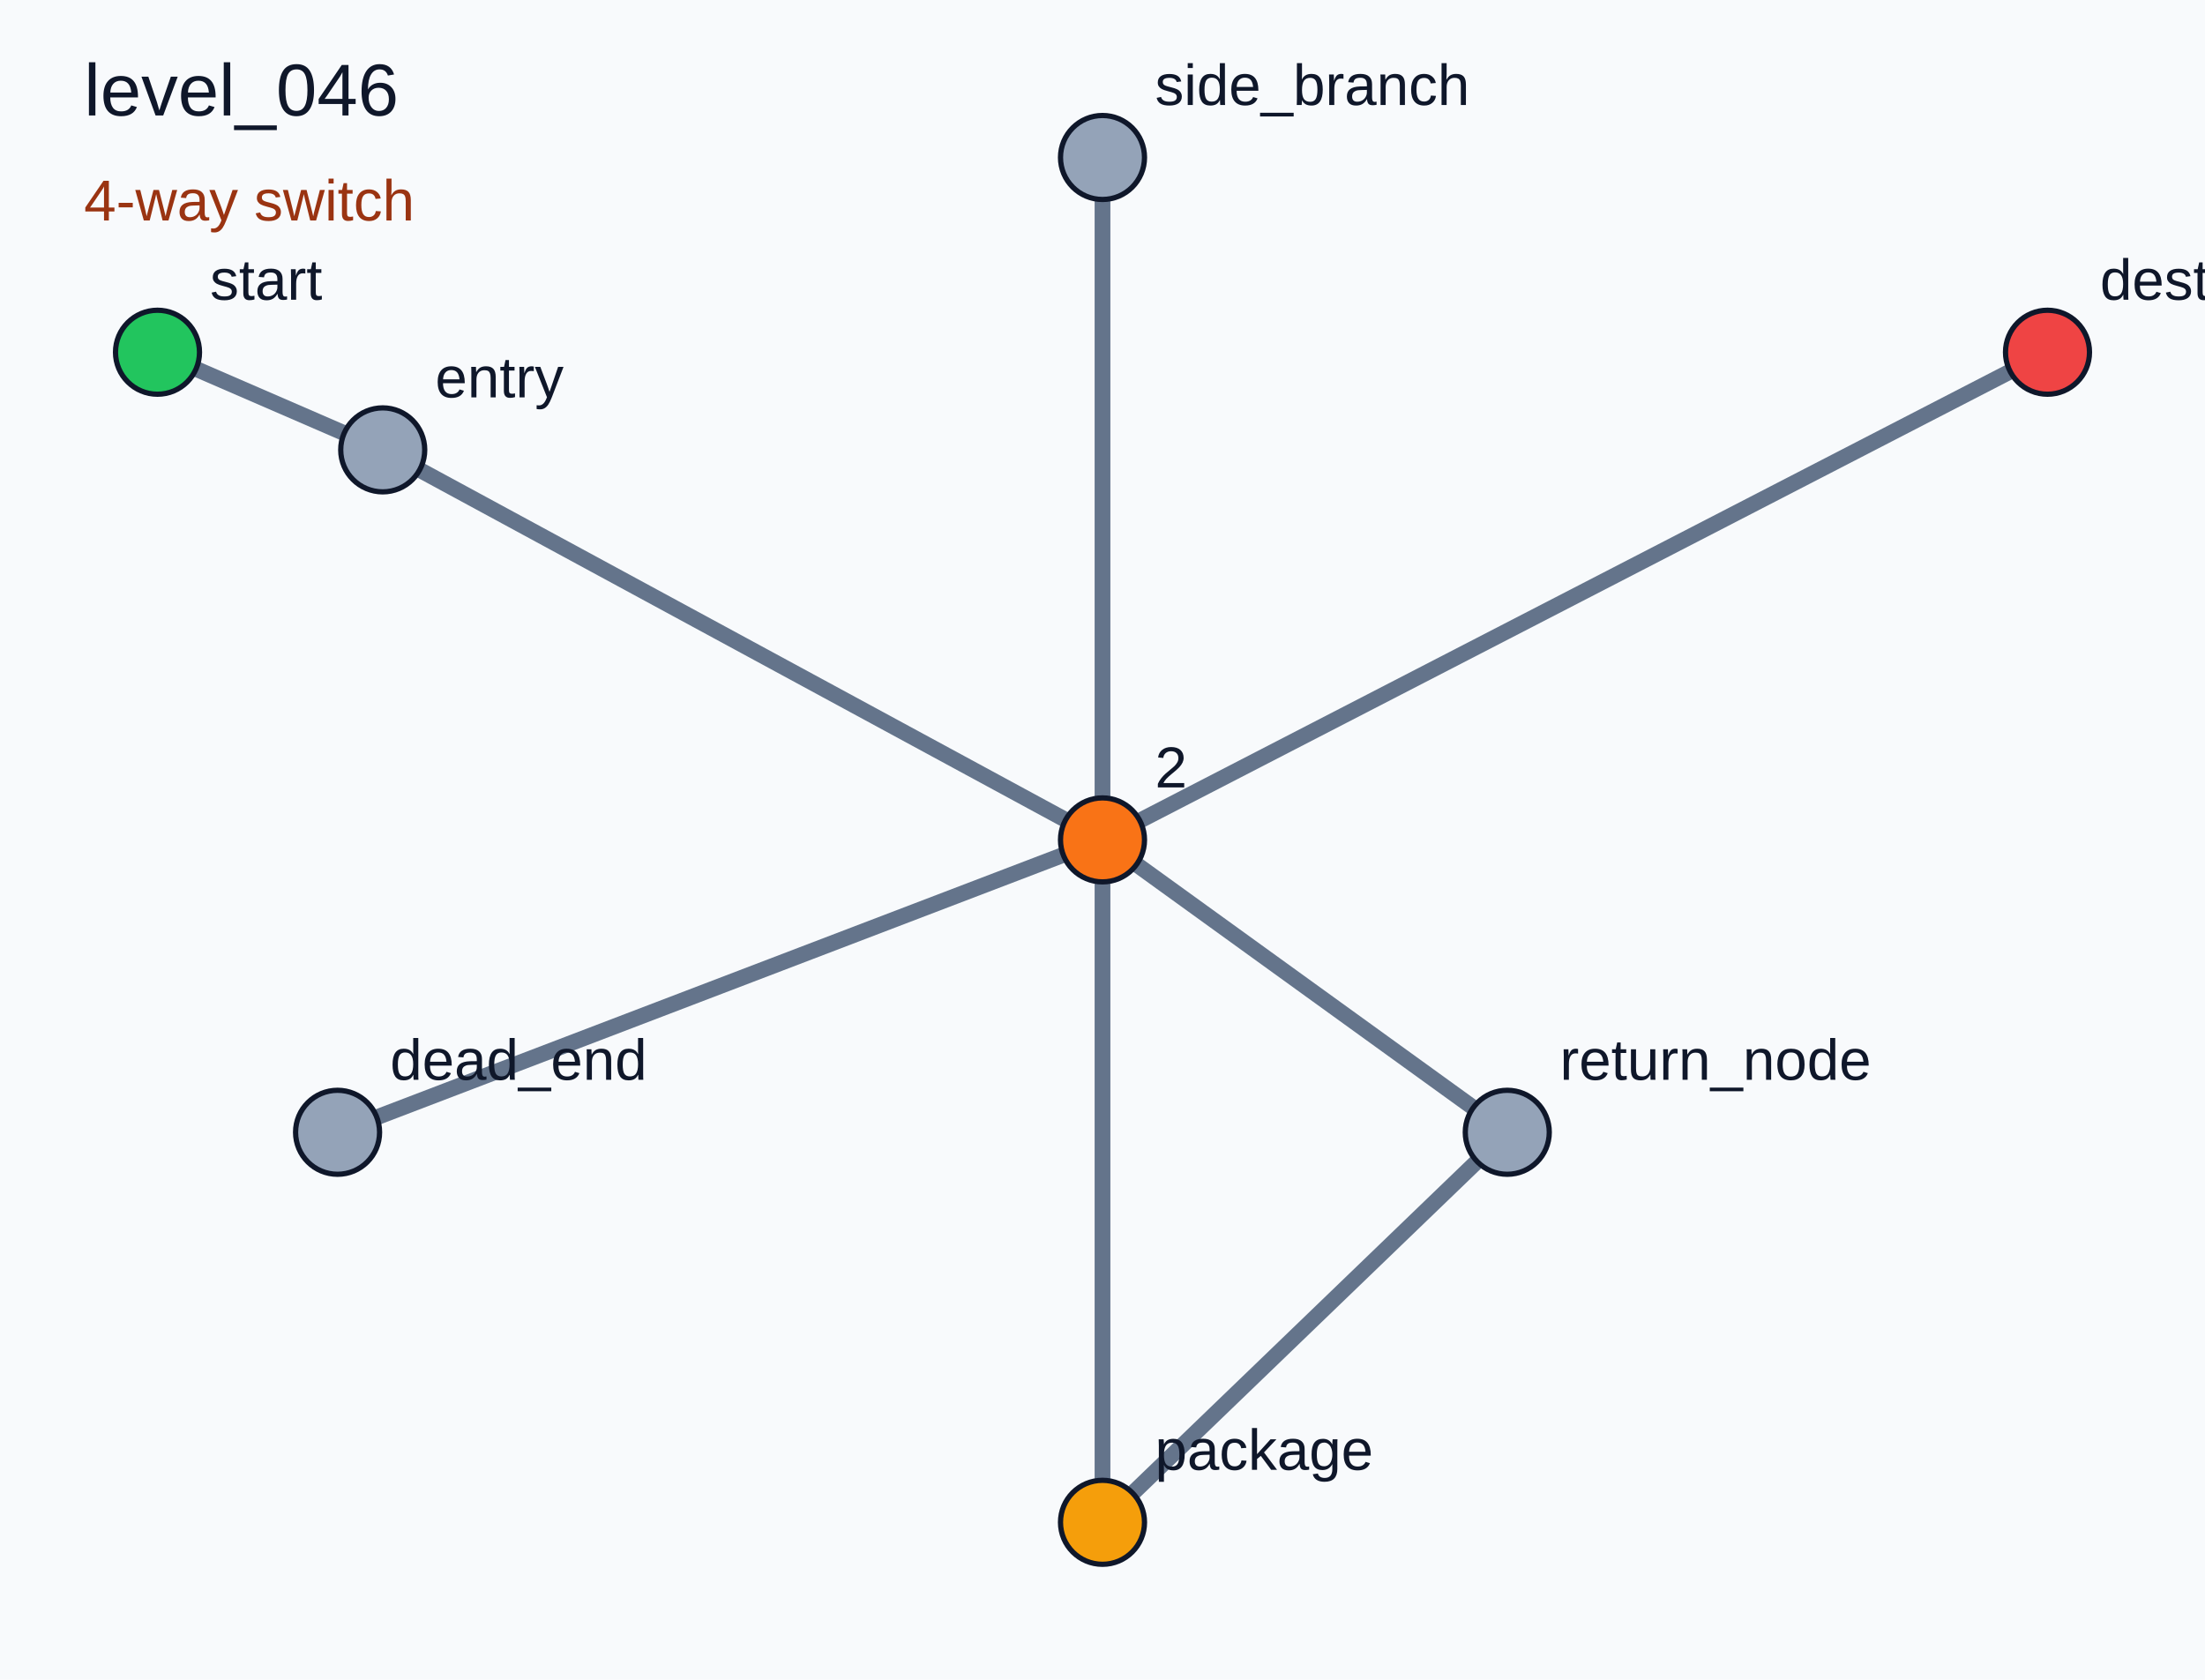
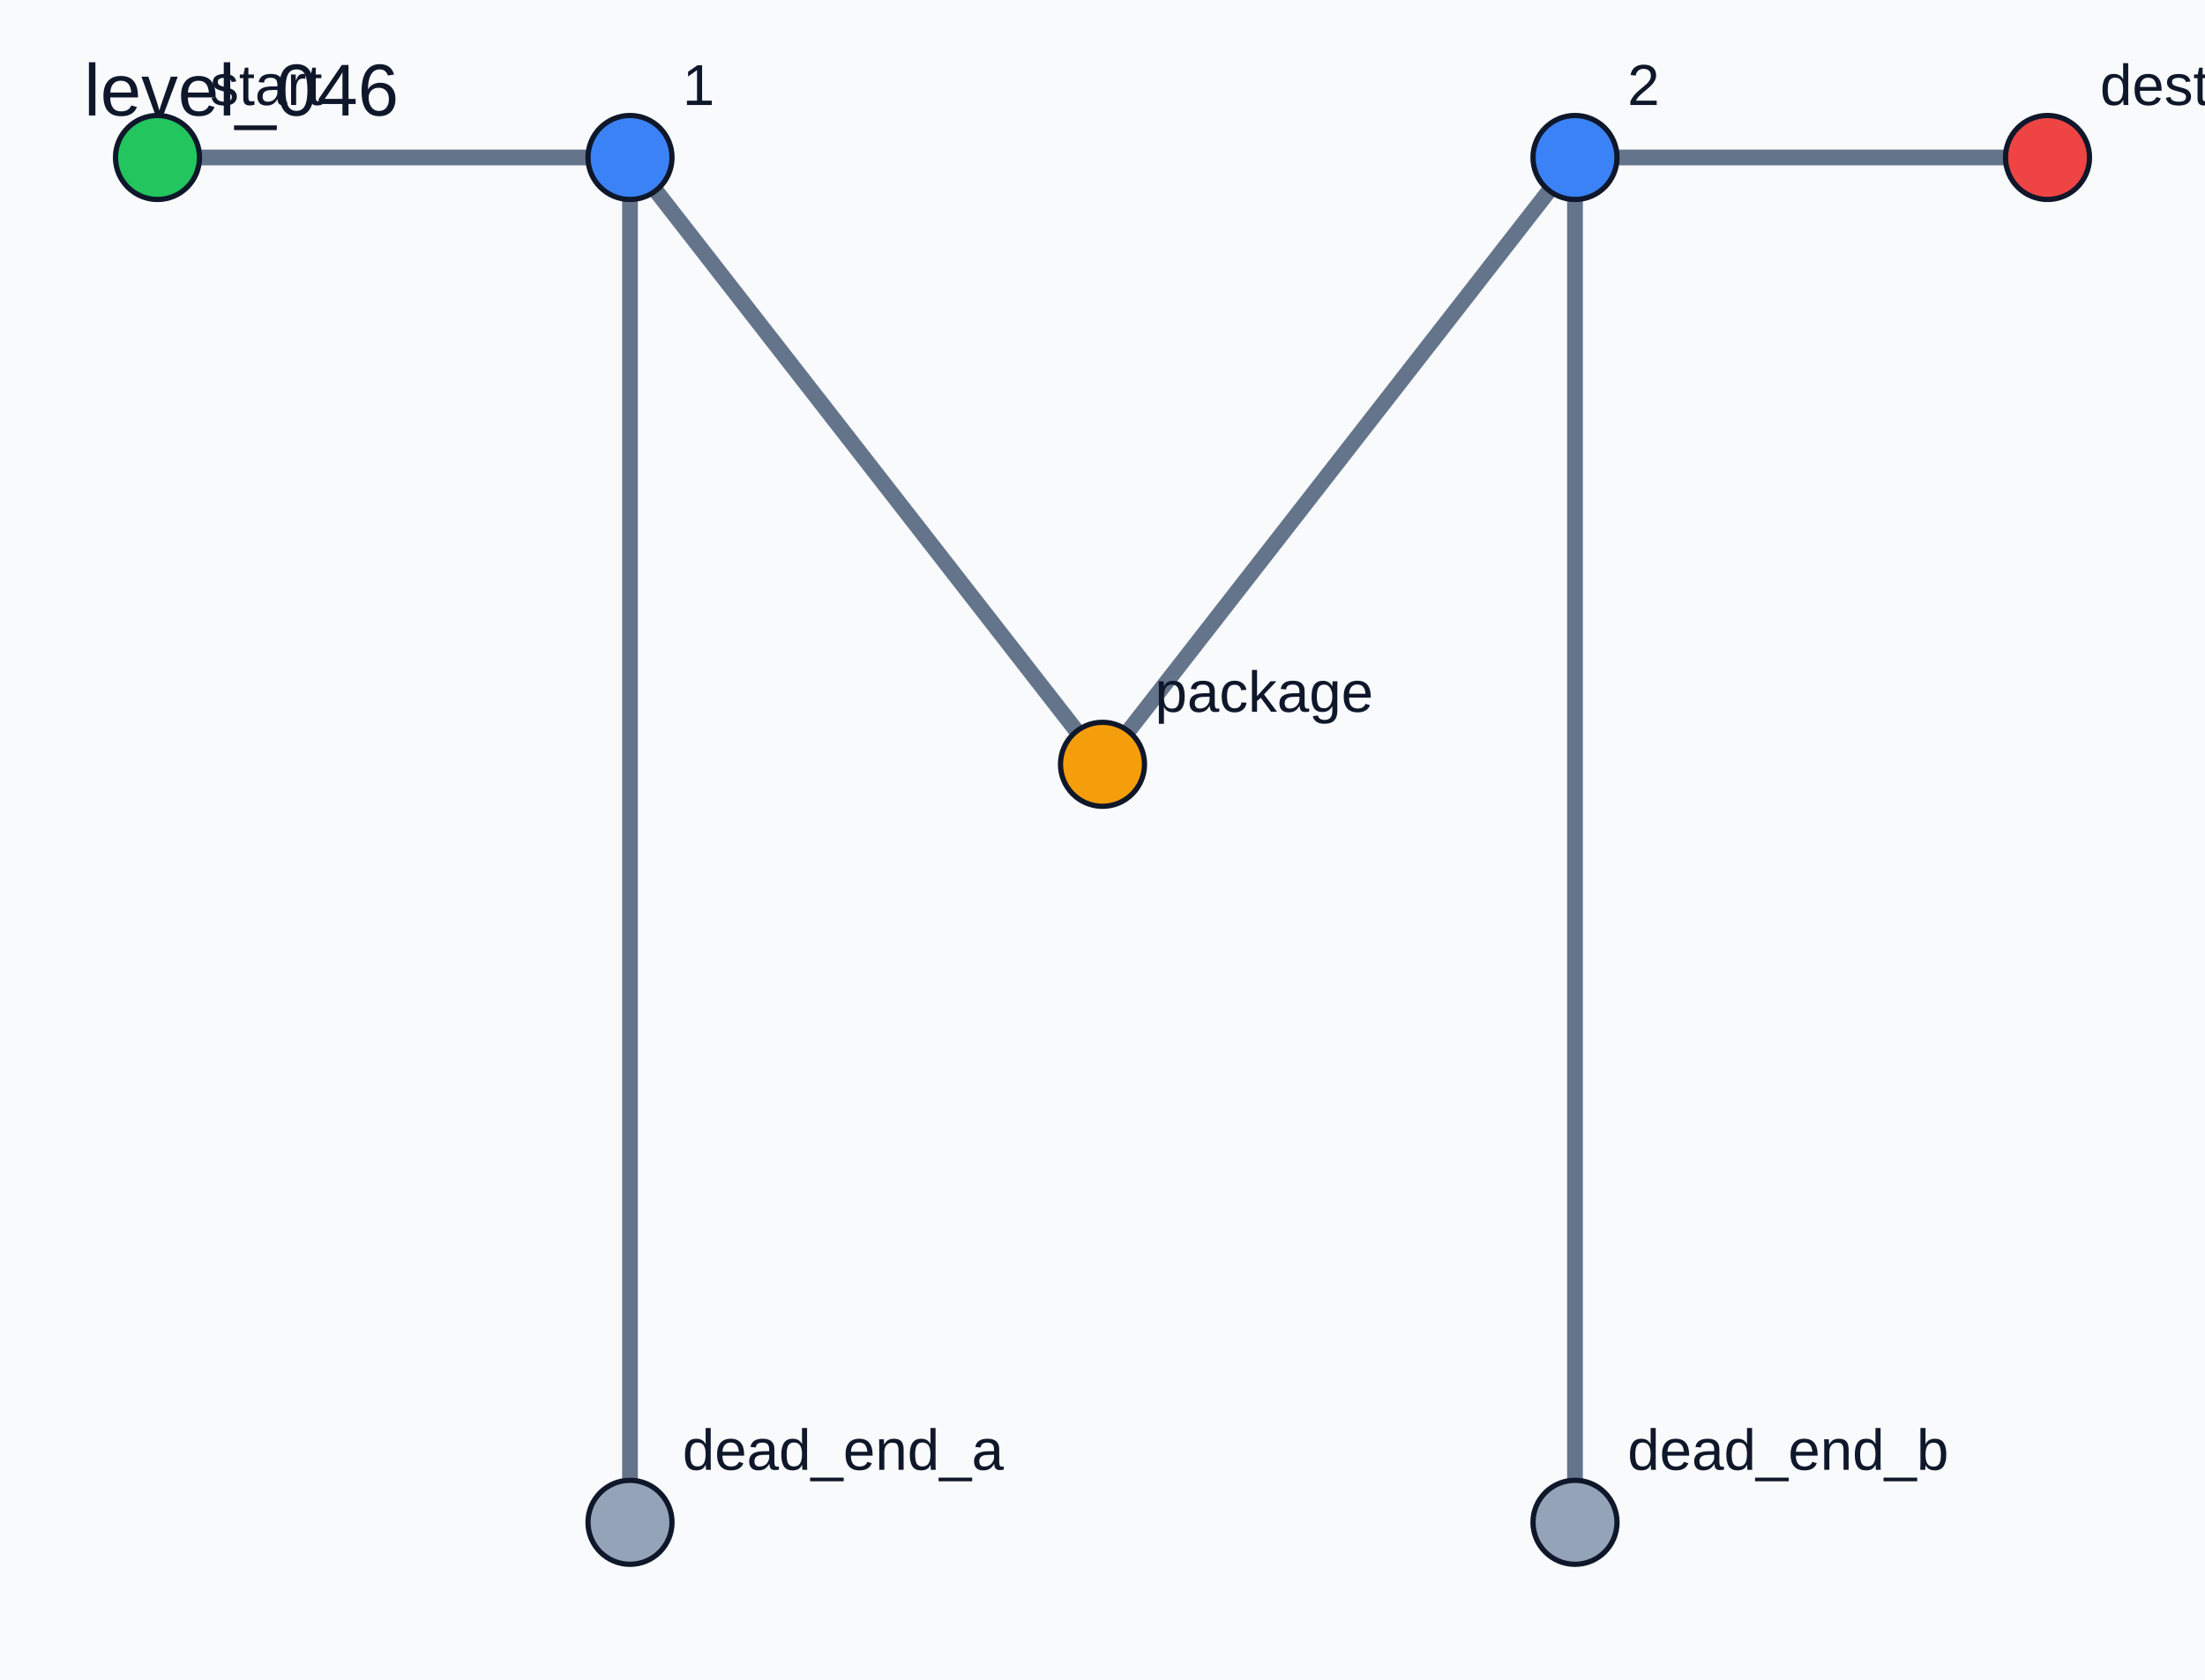
<svg xmlns="http://www.w3.org/2000/svg" width="420" height="320" viewBox="0 0 420 320">
  <rect width="100%" height="100%" fill="#f8fafc" />
  <text x="16" y="22" font-family="Arial" font-size="14" fill="#0f172a">level_046</text>
-   <text x="16" y="42" font-family="Arial" font-size="11" fill="#9a3412">4-way switch</text>
-   <line x1="30.0" y1="67.1" x2="72.9" y2="85.7" stroke="#64748b" stroke-width="3" />
-   <line x1="72.9" y1="85.7" x2="210.0" y2="160.0" stroke="#64748b" stroke-width="3" />
-   <line x1="210.0" y1="160.0" x2="64.3" y2="215.7" stroke="#64748b" stroke-width="3" />
-   <line x1="210.0" y1="160.0" x2="210.0" y2="290.0" stroke="#64748b" stroke-width="3" />
-   <line x1="210.0" y1="160.0" x2="390.0" y2="67.1" stroke="#64748b" stroke-width="3" />
-   <line x1="210.0" y1="160.0" x2="210.0" y2="30.0" stroke="#64748b" stroke-width="3" />
-   <line x1="210.0" y1="290.0" x2="287.1" y2="215.7" stroke="#64748b" stroke-width="3" />
-   <line x1="287.1" y1="215.7" x2="210.0" y2="160.0" stroke="#64748b" stroke-width="3" />
-   <circle cx="30.0" cy="67.1" r="8" fill="#22c55e" stroke="#0f172a" stroke-width="1" />
-   <text x="40.0" y="57.1" font-family="Arial" font-size="11" fill="#0f172a">start</text>
-   <circle cx="72.9" cy="85.7" r="8" fill="#94a3b8" stroke="#0f172a" stroke-width="1" />
-   <text x="82.9" y="75.7" font-family="Arial" font-size="11" fill="#0f172a">entry</text>
-   <circle cx="210.0" cy="160.0" r="8" fill="#f97316" stroke="#0f172a" stroke-width="1" />
-   <text x="220.0" y="150.0" font-family="Arial" font-size="11" fill="#0f172a">2</text>
-   <circle cx="210.0" cy="290.0" r="8" fill="#f59e0b" stroke="#0f172a" stroke-width="1" />
-   <text x="220.0" y="280.0" font-family="Arial" font-size="11" fill="#0f172a">package</text>
-   <circle cx="287.1" cy="215.7" r="8" fill="#94a3b8" stroke="#0f172a" stroke-width="1" />
-   <text x="297.1" y="205.7" font-family="Arial" font-size="11" fill="#0f172a">return_node</text>
-   <circle cx="390.0" cy="67.1" r="8" fill="#ef4444" stroke="#0f172a" stroke-width="1" />
-   <text x="400.0" y="57.1" font-family="Arial" font-size="11" fill="#0f172a">destination</text>
-   <circle cx="64.3" cy="215.7" r="8" fill="#94a3b8" stroke="#0f172a" stroke-width="1" />
-   <text x="74.3" y="205.7" font-family="Arial" font-size="11" fill="#0f172a">dead_end</text>
-   <circle cx="210.0" cy="30.0" r="8" fill="#94a3b8" stroke="#0f172a" stroke-width="1" />
-   <text x="220.0" y="20.0" font-family="Arial" font-size="11" fill="#0f172a">side_branch</text>
+   <line x1="30.0" y1="30.0" x2="120.0" y2="30.0" stroke="#64748b" stroke-width="3" />
+   <line x1="120.0" y1="30.0" x2="120.0" y2="290.0" stroke="#64748b" stroke-width="3" />
+   <line x1="120.0" y1="30.0" x2="210.0" y2="145.6" stroke="#64748b" stroke-width="3" />
+   <line x1="210.0" y1="145.6" x2="300.0" y2="30.0" stroke="#64748b" stroke-width="3" />
+   <line x1="300.0" y1="30.0" x2="300.0" y2="290.0" stroke="#64748b" stroke-width="3" />
+   <line x1="300.0" y1="30.0" x2="390.0" y2="30.0" stroke="#64748b" stroke-width="3" />
+   <circle cx="30.0" cy="30.0" r="8" fill="#22c55e" stroke="#0f172a" stroke-width="1" />
+   <text x="40.0" y="20.0" font-family="Arial" font-size="11" fill="#0f172a">start</text>
+   <circle cx="120.0" cy="30.0" r="8" fill="#3b82f6" stroke="#0f172a" stroke-width="1" />
+   <text x="130.0" y="20.0" font-family="Arial" font-size="11" fill="#0f172a">1</text>
+   <circle cx="210.0" cy="145.6" r="8" fill="#f59e0b" stroke="#0f172a" stroke-width="1" />
+   <text x="220.0" y="135.6" font-family="Arial" font-size="11" fill="#0f172a">package</text>
+   <circle cx="300.0" cy="30.0" r="8" fill="#3b82f6" stroke="#0f172a" stroke-width="1" />
+   <text x="310.0" y="20.0" font-family="Arial" font-size="11" fill="#0f172a">2</text>
+   <circle cx="390.0" cy="30.0" r="8" fill="#ef4444" stroke="#0f172a" stroke-width="1" />
+   <text x="400.0" y="20.0" font-family="Arial" font-size="11" fill="#0f172a">destination</text>
+   <circle cx="120.0" cy="290.0" r="8" fill="#94a3b8" stroke="#0f172a" stroke-width="1" />
+   <text x="130.0" y="280.0" font-family="Arial" font-size="11" fill="#0f172a">dead_end_a</text>
+   <circle cx="300.0" cy="290.0" r="8" fill="#94a3b8" stroke="#0f172a" stroke-width="1" />
+   <text x="310.0" y="280.0" font-family="Arial" font-size="11" fill="#0f172a">dead_end_b</text>
</svg>
